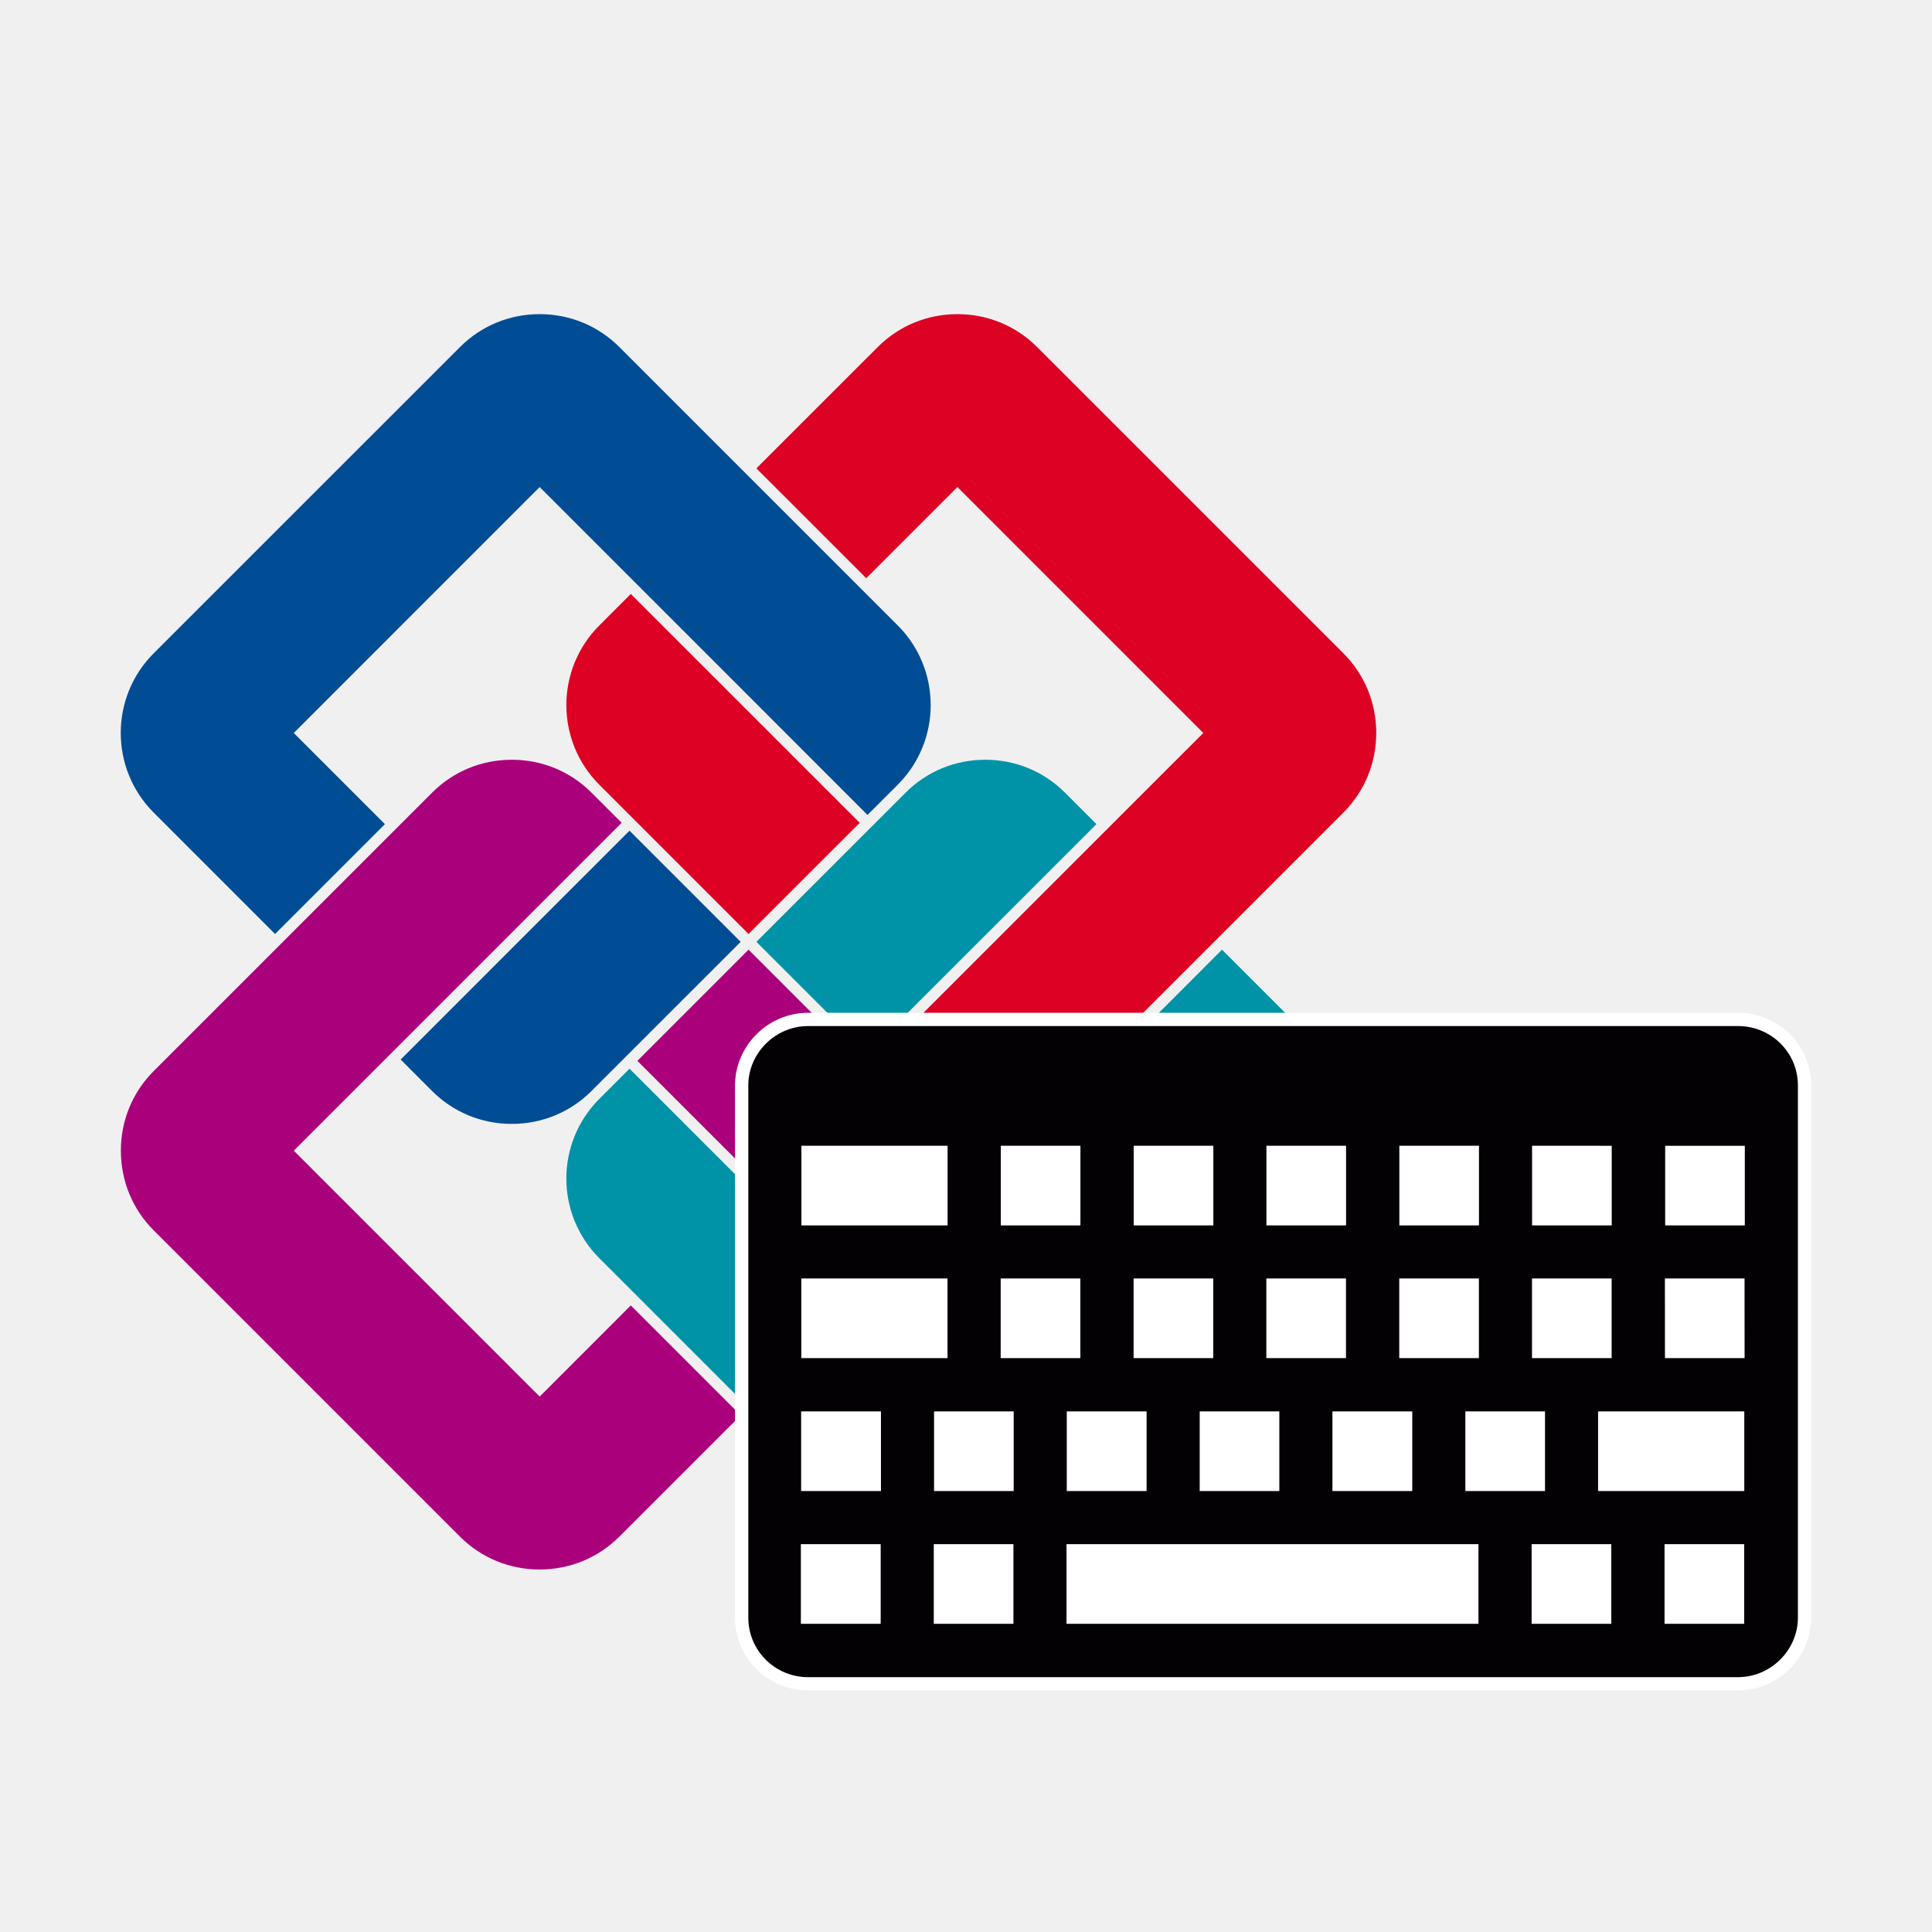
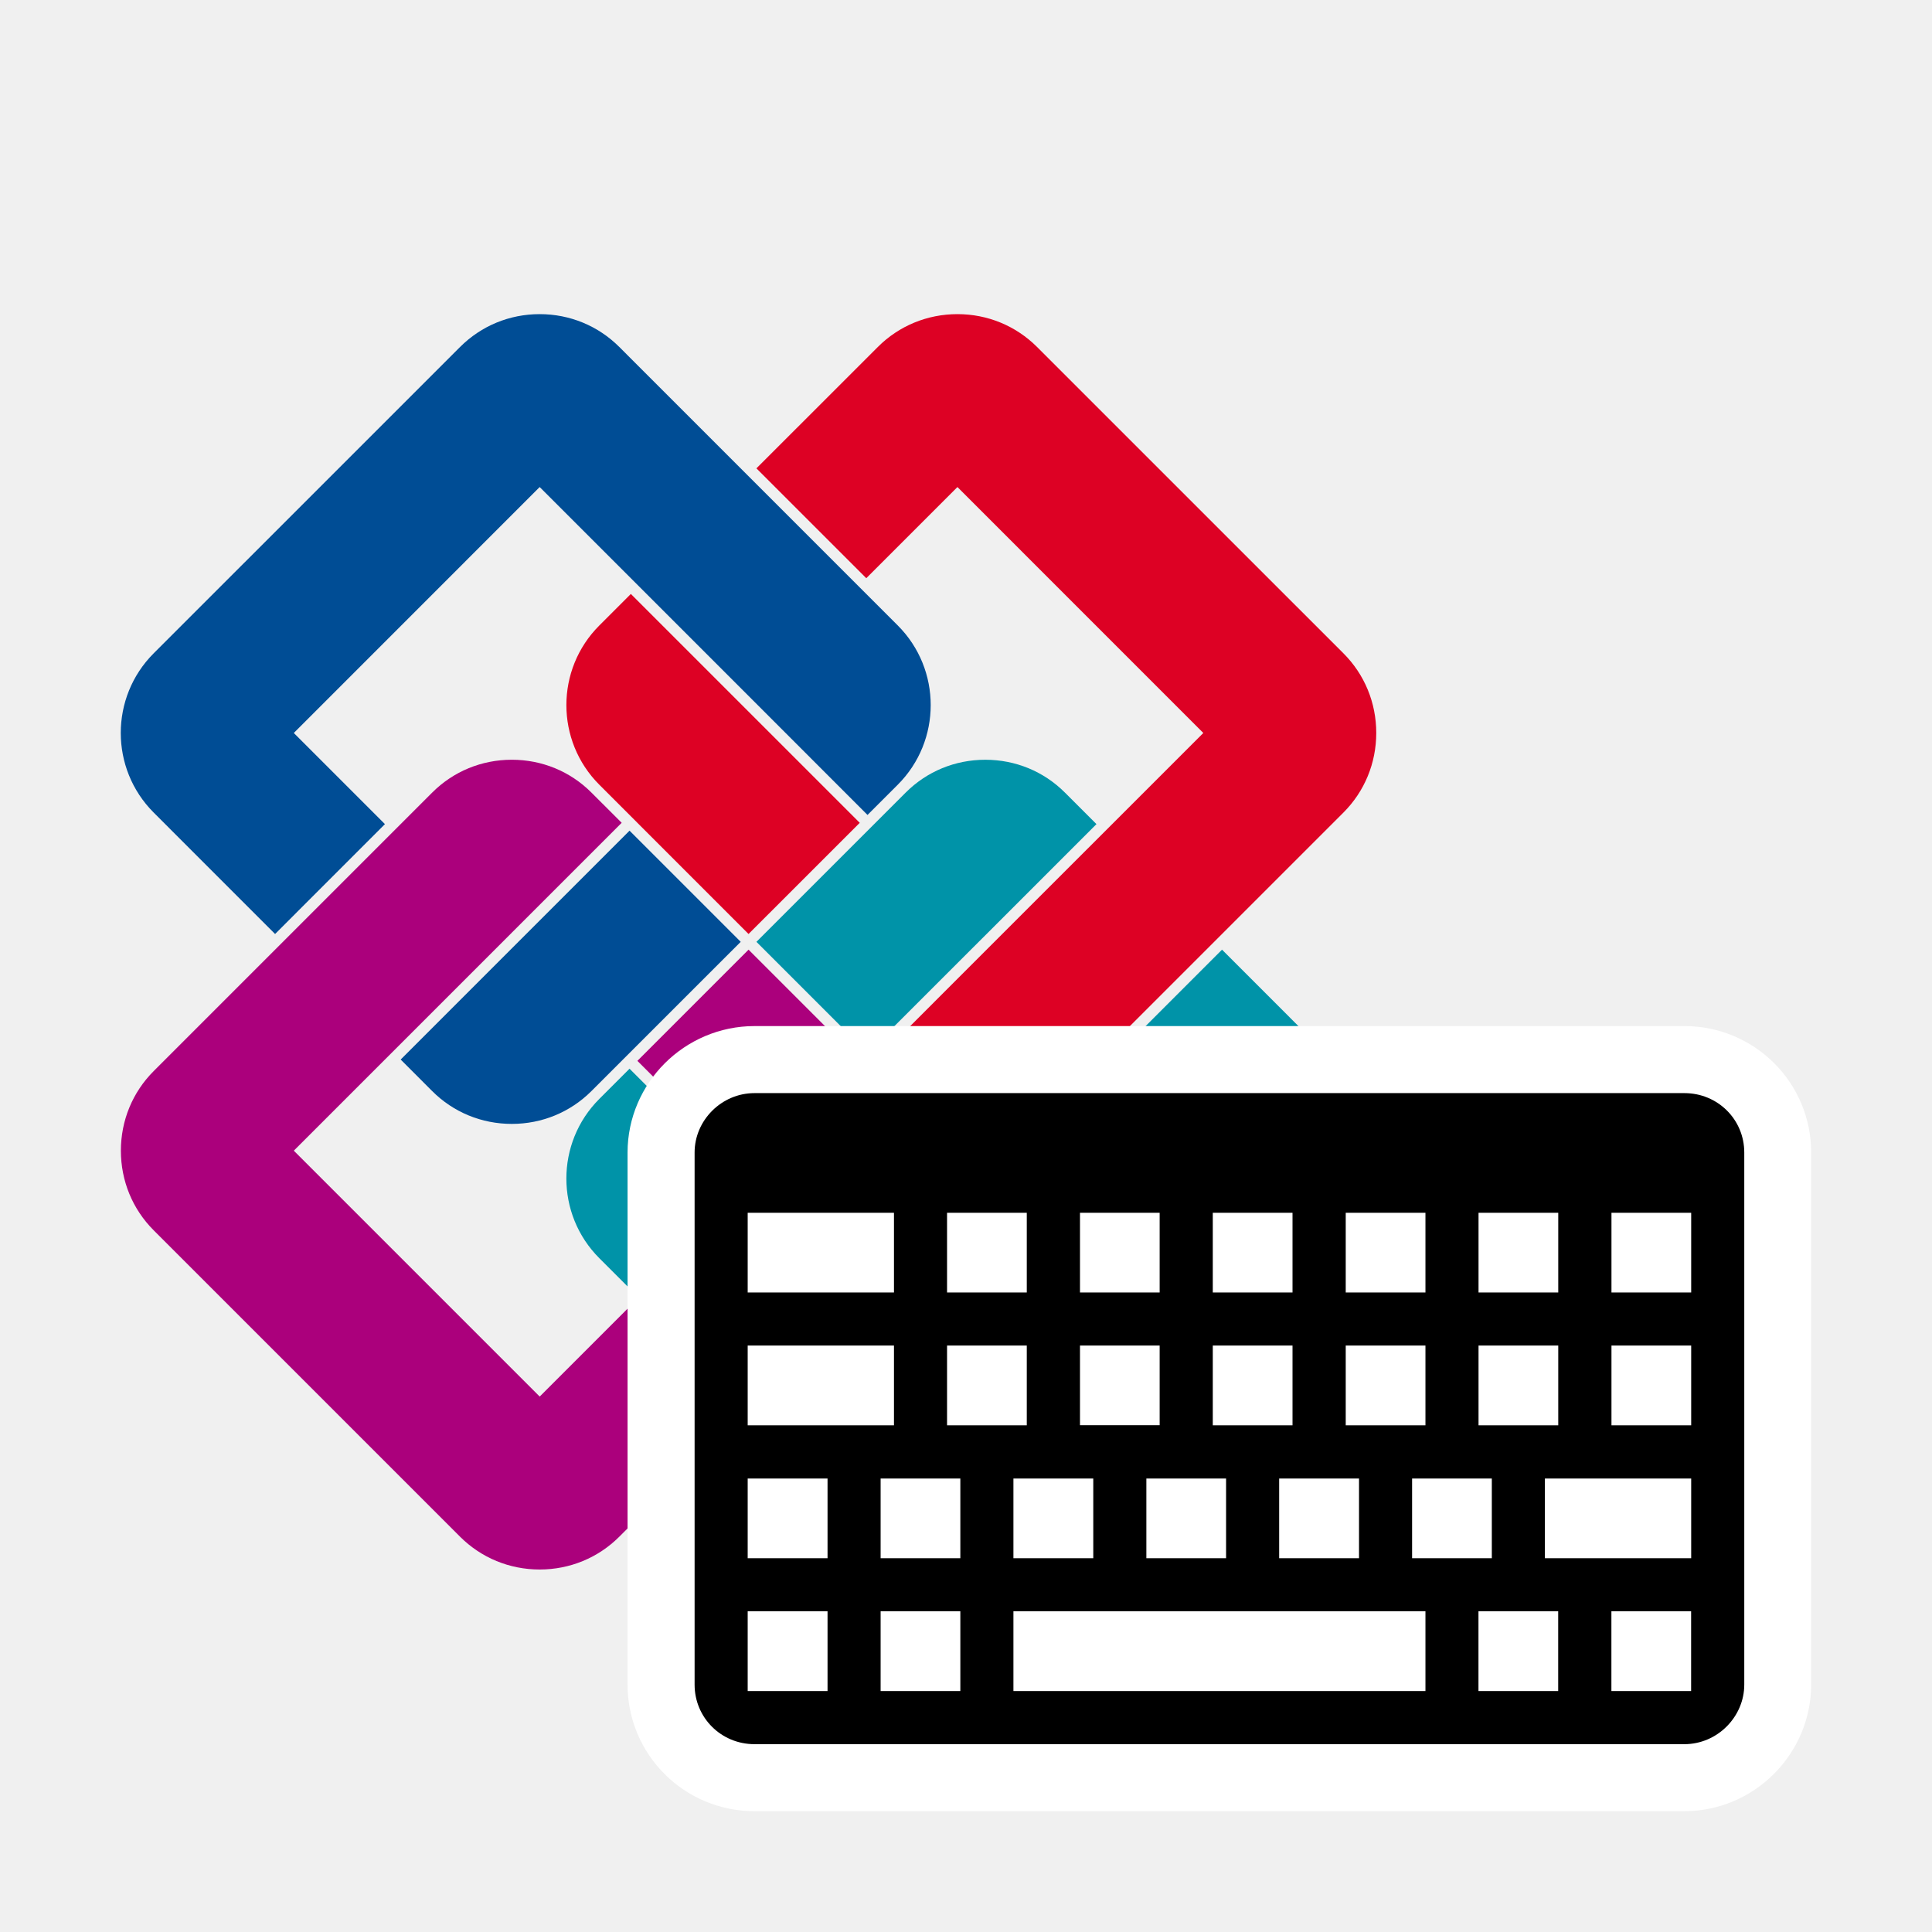
<svg xmlns="http://www.w3.org/2000/svg" version="1.1" id="Ebene_1" x="0px" y="0px" width="16" height="16" viewBox="0 0 16 16" enable-background="new 0 0 484.475 112.494" xml:space="preserve">
  <defs id="defs81" />
  <g id="g4345" transform="translate(0.1337771,32.97915)" />
  <g id="g4347" transform="translate(0.1337771,32.97915)" />
  <g id="g4349" transform="translate(0.1337771,32.97915)" />
  <g id="g4351" transform="translate(0.1337771,32.97915)" />
  <g id="g4353" transform="translate(0.1337771,32.97915)" />
  <g id="g4355" transform="translate(0.1337771,32.97915)" />
  <g id="g4357" transform="translate(0.1337771,32.97915)" />
  <g id="g4359" transform="translate(0.1337771,32.97915)" />
  <g id="g4361" transform="translate(0.1337771,32.97915)" />
  <g id="g4363" transform="translate(0.1337771,32.97915)" />
  <g id="g4365" transform="translate(0.1337771,32.97915)" />
  <g id="g4367" transform="translate(0.1337771,32.97915)" />
  <g id="g4369" transform="translate(0.1337771,32.97915)" />
  <g id="g4371" transform="translate(0.1337771,32.97915)" />
  <g id="g4373" transform="translate(0.1337771,32.97915)" />
-   <g id="g4721" transform="matrix(0.7427078,0,0,0.7427078,-16.78594,-60.37286)">
-     <g transform="matrix(0.1669091,0,0,0.1669091,23.94743,82.09739)" id="g4264-9">
+   <g id="g1071" transform="translate(1.3955e-4)">
+     <g transform="matrix(0.1239647,0,0,0.1239647,0.9999995,0.6015193)" id="g4264-9">
      <g id="g55-9" transform="translate(-15.886,-1.575997)">
-         <path style="fill:#ab007c;fill-opacity:1" id="path57-1" d="m 67.797,70.139 -2.632,-2.632 -3.068,-3.068 -4.271,-4.272 -7.426,7.428 7.95,7.95 0,0 7.34,7.34 2.106,-2.108 c 2.934,-2.931 2.934,-7.706 10e-4,-10.638 z" />
-         <path style="fill:#ab007c;fill-opacity:1" id="path59-3" d="m 43.873,90.023 -16.427,-16.427 6.089,-6.089 8.389,-8.388 0,0 0.087,-0.088 -0.001,0 7.34,-7.339 -2.021,-2.02 c -1.414,-1.416 -3.303,-2.193 -5.318,-2.193 -2.015,0 -3.904,0.777 -5.319,2.193 L 18.085,68.279 c -1.414,1.414 -2.191,3.304 -2.191,5.319 0,2.015 0.778,3.904 2.191,5.317 l 20.467,20.469 c 1.416,1.413 3.304,2.192 5.318,2.192 2.017,0 3.906,-0.779 5.321,-2.192 l 8.11,-8.11 -7.34,-7.34 -6.088,6.089 z" />
+         <path style="fill:#ab007c;fill-opacity:1" id="path57-1" d="m 67.797,70.139 -2.632,-2.632 -3.068,-3.068 -4.271,-4.272 -7.426,7.428 7.95,7.95 v 0 l 7.34,7.34 2.106,-2.108 c 2.934,-2.931 2.934,-7.706 10e-4,-10.638 z" />
+         <path style="fill:#ab007c;fill-opacity:1" id="path59-3" d="m 43.873,90.023 -16.427,-16.427 6.089,-6.089 8.389,-8.388 v 0 l 0.087,-0.088 H 42.01 l 7.34,-7.339 -2.021,-2.02 c -1.414,-1.416 -3.303,-2.193 -5.318,-2.193 -2.015,0 -3.904,0.777 -5.319,2.193 L 18.085,68.279 c -1.414,1.414 -2.191,3.304 -2.191,5.319 0,2.015 0.778,3.904 2.191,5.317 l 20.467,20.469 c 1.416,1.413 3.304,2.192 5.318,2.192 2.017,0 3.906,-0.779 5.321,-2.192 l 8.11,-8.11 -7.34,-7.34 z" />
      </g>
      <g id="g61-6" transform="translate(-15.886,-1.575997)">
-         <path style="fill:#0093a8;fill-opacity:1" id="path63-1" d="m 62.454,63.746 3.321,3.322 7.66,-7.656 0.295,-0.292 0,0 7.338,-7.34 -2.107,-2.107 C 77.547,48.257 75.66,47.48 73.642,47.48 c -2.017,0 -3.903,0.777 -5.318,2.193 l -9.972,9.971 4.102,4.102 z" />
-         <path style="fill:#0093a8;fill-opacity:1" id="path65-5" d="m 89.456,60.167 -7.338,7.341 6.087,6.089 -16.425,16.428 -14.565,-14.566 0,0 -0.04,-0.039 -7.3,-7.301 -2.02,2.02 c -2.934,2.932 -2.934,7.704 0,10.638 L 66.46,99.384 c 1.414,1.413 3.305,2.192 5.32,2.192 2.014,0 3.902,-0.779 5.318,-2.192 L 97.565,78.915 c 2.932,-2.931 2.932,-7.704 0,-10.637 l -8.109,-8.111 z" />
+         <path style="fill:#0093a8;fill-opacity:1" id="path63-1" d="m 62.454,63.746 3.321,3.322 7.66,-7.656 0.295,-0.292 v 0 l 7.338,-7.34 -2.107,-2.107 C 77.547,48.257 75.66,47.48 73.642,47.48 c -2.017,0 -3.903,0.777 -5.318,2.193 l -9.972,9.971 z" />
+         <path style="fill:#0093a8;fill-opacity:1" id="path65-5" d="m 89.456,60.167 -7.338,7.341 6.087,6.089 L 71.78,90.025 57.215,75.459 v 0 l -0.04,-0.039 -7.3,-7.301 -2.02,2.02 c -2.934,2.932 -2.934,7.704 0,10.638 L 66.46,99.384 c 1.414,1.413 3.305,2.192 5.32,2.192 2.014,0 3.902,-0.779 5.318,-2.192 L 97.565,78.915 c 2.932,-2.931 2.932,-7.704 0,-10.637 z" />
      </g>
      <g id="g67-3" transform="translate(-15.886,-1.575997)">
-         <path style="fill:#dd0124;fill-opacity:1" id="path69-3" d="m 57.825,59.12 7.429,-7.427 -7.952,-7.951 0,0 -7.34,-7.339 -2.106,2.107 c -2.934,2.932 -2.934,7.705 0,10.638 l 5.699,5.701 4.27,4.271 z" />
-         <path style="fill:#dd0124;fill-opacity:1" id="path71-8" d="m 71.78,29.261 16.427,16.43 -14.566,14.563 0,0 -7.338,7.341 2.02,2.02 c 1.415,1.413 3.301,2.192 5.317,2.192 2.015,0 3.907,-0.779 5.321,-2.192 L 97.567,51.008 c 1.412,-1.413 2.193,-3.305 2.193,-5.32 0,-2.015 -0.778,-3.904 -2.193,-5.319 L 77.1,19.904 C 75.684,18.49 73.796,17.71 71.782,17.71 c -2.016,0 -3.907,0.78 -5.32,2.194 l -8.111,8.109 7.34,7.337 6.089,-6.089 z" />
+         <path style="fill:#dd0124;fill-opacity:1" id="path69-3" d="m 57.825,59.12 7.429,-7.427 -7.952,-7.951 v 0 l -7.34,-7.339 -2.106,2.107 c -2.934,2.932 -2.934,7.705 0,10.638 l 5.699,5.701 z" />
+         <path style="fill:#dd0124;fill-opacity:1" id="path71-8" d="m 71.78,29.261 16.427,16.43 -14.566,14.563 v 0 l -7.338,7.341 2.02,2.02 c 1.415,1.413 3.301,2.192 5.317,2.192 2.015,0 3.907,-0.779 5.321,-2.192 L 97.567,51.008 c 1.412,-1.413 2.193,-3.305 2.193,-5.32 0,-2.015 -0.778,-3.904 -2.193,-5.319 L 77.1,19.904 C 75.684,18.49 73.796,17.71 71.782,17.71 c -2.016,0 -3.907,0.78 -5.32,2.194 l -8.111,8.109 7.34,7.337 z" />
      </g>
      <g id="g73-8" transform="translate(-15.886,-1.575997)">
-         <path style="fill:#004d95;fill-opacity:1" id="path75-8" d="m 57.302,59.644 -4.104,-4.104 -3.323,-3.323 -7.951,7.95 0,0 -7.338,7.341 2.105,2.107 c 1.412,1.413 3.302,2.192 5.318,2.192 2.016,0 3.905,-0.779 5.319,-2.192 l 2.107,-2.107 4.194,-4.194 3.673,-3.67 z" />
-         <path style="fill:#004d95;fill-opacity:1" id="path77-3" d="m 27.446,45.691 16.426,-16.43 14.566,14.566 0,0 1.042,1.043 6.293,6.297 2.022,-2.021 c 2.933,-2.932 2.933,-7.704 0,-10.638 L 49.192,19.904 C 47.777,18.49 45.887,17.71 43.871,17.71 c -2.015,0 -3.902,0.78 -5.318,2.194 L 18.085,40.369 c -2.932,2.933 -2.932,7.707 0,10.639 l 8.11,8.112 7.339,-7.34 -6.088,-6.089 z" />
+         <path style="fill:#004d95;fill-opacity:1" id="path75-8" d="m 57.302,59.644 -4.104,-4.104 -3.323,-3.323 -7.951,7.95 v 0 l -7.338,7.341 2.105,2.107 c 1.412,1.413 3.302,2.192 5.318,2.192 2.016,0 3.905,-0.779 5.319,-2.192 l 2.107,-2.107 4.194,-4.194 z" />
+         <path style="fill:#004d95;fill-opacity:1" id="path77-3" d="m 27.446,45.691 16.426,-16.43 14.566,14.566 v 0 l 1.042,1.043 6.293,6.297 2.022,-2.021 c 2.933,-2.932 2.933,-7.704 0,-10.638 L 49.192,19.904 C 47.777,18.49 45.887,17.71 43.871,17.71 c -2.015,0 -3.902,0.78 -5.318,2.194 L 18.085,40.369 c -2.932,2.933 -2.932,7.707 0,10.639 l 8.11,8.112 7.339,-7.34 z" />
      </g>
    </g>
-     <rect y="93.451" x="31.13" height="6.1" width="11.154" id="rect4624" style="fill:#ffffff;fill-opacity:1;stroke:none;stroke-width:0.2;stroke-linecap:round;stroke-linejoin:round;stroke-miterlimit:4;stroke-dasharray:none;stroke-opacity:1" />
-     <g style="stroke:#ffffff;stroke-width:0.2;stroke-miterlimit:4;stroke-dasharray:none;stroke-opacity:1" transform="matrix(0.7407806,0,0,0.7407806,94.07759,102.632)" id="g4442">
-       <g style="stroke:#ffffff;stroke-width:0.2;stroke-miterlimit:4;stroke-dasharray:none;stroke-opacity:1" transform="translate(-85.32421,-16.46823)" id="g4402">
-         <path id="path4404" transform="matrix(1.35,0,0,1.35,-41.67595,-122.0863)" d="m 31.613,92.656 c -0.41,0 -0.742,0.337 -0.742,0.736 l 0,5.934 c 0,0.407 0.33,0.738 0.742,0.738 l 10.367,0 c 0.41,0 0.742,-0.339 0.742,-0.738 l 0,-5.934 c 0,-0.407 -0.33,-0.736 -0.742,-0.736 z m 9.629,1.483 0.74,0 0,0.74 -0.74,0 z m -9.631,-3.32e-4 1.482,0 0,0.74 -1.482,0 z m 2.223,0 0.74,0 0,0.74 -0.74,0 z m 1.482,0 0.74,0 0,0.74 -0.74,0 z m 1.48,0 0.74,0 0,0.74 -0.74,0 z m 1.482,0 0.74,0 0,0.74 -0.74,0 z m 1.48,0 0.74,3.32e-4 0,0.74 -0.74,-9.8e-5 z m -8.148,1.48 1.482,0 0,0.74 -1.482,0 z m 2.223,0 0.74,0 0,0.74 -0.74,0 z m 1.482,0 0.74,0 0,0.74 -0.74,0 z m 1.48,0 0.74,0 0,0.74 -0.74,0 z m 1.482,0 0.74,0 0,0.74 -0.74,0 z m 1.48,0 0.74,0 0,0.74 -0.74,0 z m 1.482,0 0.74,0 4.22e-4,0.74 -0.74,0 z m -9.631,1.482 0.742,0 0,0.74 -0.742,0 z m 1.482,0 0.74,0 0,0.74 -0.74,0 z m 1.48,0 0.742,0 0,0.74 -0.742,0 z m 1.482,0 0.74,0 0,0.74 -0.74,0 z m 1.48,0 0.742,0 0,0.74 -0.742,0 z m 1.482,0 0.74,0 0,0.74 -0.74,0 z m 1.48,0 1.482,0 0,0.74 -1.482,0 z m -8.889,1.48 0.742,0 0,0.74 -0.742,0 z m 1.482,0 0.74,0 0,0.74 -0.74,0 z m 1.48,0 4.445,0 0,0.74 -4.445,0 z m 5.186,0 0.74,0 0,0.74 -0.74,0 z m 1.482,0 0.74,0 0,0.74 -0.74,0 z" style="fill:#030104;stroke:#ffffff;stroke-width:0.148;stroke-miterlimit:4;stroke-dasharray:none;stroke-opacity:1" />
+     <g id="g1442" transform="translate(2.098362,3.748788)">
+       <g style="stroke:#ffffff;stroke-width:1.818;stroke-miterlimit:4;stroke-dasharray:none;stroke-opacity:1" transform="matrix(0.5501835,0,0,0.5501835,52.11064,-7.382219)" id="g4442-1">
+         <g style="fill:#ffffff;fill-opacity:1;stroke:#ffffff;stroke-width:1.818;stroke-miterlimit:4;stroke-dasharray:none;stroke-opacity:1" transform="translate(-88.17424,19.95817)" id="g4402-8">
+           <path id="path4404-2" transform="matrix(1.35,0,0,1.35,-41.67595,-122.0863)" d="m 31.613,92.656 c -0.41,0 -0.742,0.337 -0.742,0.736 v 5.934 c 0,0.407 0.33,0.738 0.742,0.738 h 10.367 c 0.41,0 0.742,-0.339 0.742,-0.738 v -5.934 c 0,-0.407 -0.33,-0.736 -0.742,-0.736 z" style="fill:#ffffff;fill-opacity:1;stroke:#ffffff;stroke-width:1.346;stroke-miterlimit:4;stroke-dasharray:none;stroke-opacity:1" />
+         </g>
+         <g style="stroke:#ffffff;stroke-width:1.818;stroke-miterlimit:4;stroke-dasharray:none;stroke-opacity:1" id="g4406-4" />
+         <g style="stroke:#ffffff;stroke-width:1.818;stroke-miterlimit:4;stroke-dasharray:none;stroke-opacity:1" id="g4408-3" />
+         <g style="stroke:#ffffff;stroke-width:1.818;stroke-miterlimit:4;stroke-dasharray:none;stroke-opacity:1" id="g4410-1" />
+         <g style="stroke:#ffffff;stroke-width:1.818;stroke-miterlimit:4;stroke-dasharray:none;stroke-opacity:1" id="g4412-8" />
+         <g style="stroke:#ffffff;stroke-width:1.818;stroke-miterlimit:4;stroke-dasharray:none;stroke-opacity:1" id="g4414-8" />
+         <g style="stroke:#ffffff;stroke-width:1.818;stroke-miterlimit:4;stroke-dasharray:none;stroke-opacity:1" id="g4416-4" />
+         <g style="stroke:#ffffff;stroke-width:1.818;stroke-miterlimit:4;stroke-dasharray:none;stroke-opacity:1" id="g4418-7" />
+         <g style="stroke:#ffffff;stroke-width:1.818;stroke-miterlimit:4;stroke-dasharray:none;stroke-opacity:1" id="g4420-2" />
+         <g style="stroke:#ffffff;stroke-width:1.818;stroke-miterlimit:4;stroke-dasharray:none;stroke-opacity:1" id="g4422-8" />
+         <g style="stroke:#ffffff;stroke-width:1.818;stroke-miterlimit:4;stroke-dasharray:none;stroke-opacity:1" id="g4424-7" />
+         <g style="stroke:#ffffff;stroke-width:1.818;stroke-miterlimit:4;stroke-dasharray:none;stroke-opacity:1" id="g4426-9" />
+         <g style="stroke:#ffffff;stroke-width:1.818;stroke-miterlimit:4;stroke-dasharray:none;stroke-opacity:1" id="g4428-2" />
+         <g style="stroke:#ffffff;stroke-width:1.818;stroke-miterlimit:4;stroke-dasharray:none;stroke-opacity:1" id="g4430-0" />
+         <g style="stroke:#ffffff;stroke-width:1.818;stroke-miterlimit:4;stroke-dasharray:none;stroke-opacity:1" id="g4432-86" />
+         <g style="stroke:#ffffff;stroke-width:1.818;stroke-miterlimit:4;stroke-dasharray:none;stroke-opacity:1" id="g4434-1" />
      </g>
-       <g style="stroke:#ffffff;stroke-width:0.2;stroke-miterlimit:4;stroke-dasharray:none;stroke-opacity:1" id="g4406" />
-       <g style="stroke:#ffffff;stroke-width:0.2;stroke-miterlimit:4;stroke-dasharray:none;stroke-opacity:1" id="g4408" />
-       <g style="stroke:#ffffff;stroke-width:0.2;stroke-miterlimit:4;stroke-dasharray:none;stroke-opacity:1" id="g4410" />
-       <g style="stroke:#ffffff;stroke-width:0.2;stroke-miterlimit:4;stroke-dasharray:none;stroke-opacity:1" id="g4412" />
-       <g style="stroke:#ffffff;stroke-width:0.2;stroke-miterlimit:4;stroke-dasharray:none;stroke-opacity:1" id="g4414" />
-       <g style="stroke:#ffffff;stroke-width:0.2;stroke-miterlimit:4;stroke-dasharray:none;stroke-opacity:1" id="g4416" />
-       <g style="stroke:#ffffff;stroke-width:0.2;stroke-miterlimit:4;stroke-dasharray:none;stroke-opacity:1" id="g4418" />
-       <g style="stroke:#ffffff;stroke-width:0.2;stroke-miterlimit:4;stroke-dasharray:none;stroke-opacity:1" id="g4420" />
-       <g style="stroke:#ffffff;stroke-width:0.2;stroke-miterlimit:4;stroke-dasharray:none;stroke-opacity:1" id="g4422" />
-       <g style="stroke:#ffffff;stroke-width:0.2;stroke-miterlimit:4;stroke-dasharray:none;stroke-opacity:1" id="g4424" />
-       <g style="stroke:#ffffff;stroke-width:0.2;stroke-miterlimit:4;stroke-dasharray:none;stroke-opacity:1" id="g4426" />
-       <g style="stroke:#ffffff;stroke-width:0.2;stroke-miterlimit:4;stroke-dasharray:none;stroke-opacity:1" id="g4428" />
-       <g style="stroke:#ffffff;stroke-width:0.2;stroke-miterlimit:4;stroke-dasharray:none;stroke-opacity:1" id="g4430" />
-       <g style="stroke:#ffffff;stroke-width:0.2;stroke-miterlimit:4;stroke-dasharray:none;stroke-opacity:1" id="g4432" />
-       <g style="stroke:#ffffff;stroke-width:0.2;stroke-miterlimit:4;stroke-dasharray:none;stroke-opacity:1" id="g4434" />
+       <g style="stroke:#ffffff;stroke-width:0;stroke-miterlimit:4;stroke-dasharray:none;stroke-opacity:1" transform="matrix(0.5501835,0,0,0.5501835,38.65064,11.18384)" id="g4442-6">
+         <g style="stroke:#ffffff;stroke-width:0;stroke-miterlimit:4;stroke-dasharray:none;stroke-opacity:1" transform="translate(-85.32421,-16.46823)" id="g4402-3">
+           <path id="path4404-4" d="m 22.617,5.781 h 13.996 c 0.504,0 0.902,0.398 0.902,0.894 v 8.01 c 0,0.483 -0.404,0.896 -0.902,0.896 H 22.617 c -0.504,0 -0.902,-0.4 -0.902,-0.896 V 6.675 c 0,-0.483 0.404,-0.894 0.902,-0.894 z m -0.103,1.801 v 1.2 h 2.202 V 7.582 Z m 3.001,0 v 1.2 h 1.2 V 7.582 Z m 2.001,0 V 8.782 H 28.715 V 7.582 Z m 1.999,0 v 1.2 h 1.2 V 7.582 Z m 2.001,0 v 1.2 h 1.2 V 7.582 Z m 1.999,0 v 1.2 h 1.2 V 7.582 Z m 2.001,0 v 1.2 h 1.2 V 7.582 Z M 22.514,9.581 v 1.2 h 2.202 V 9.581 Z m 3.001,0 v 1.2 h 1.2 V 9.581 Z m 2.001,0 V 10.78 H 28.715 V 9.581 Z m 1.999,0 v 1.2 h 1.2 V 9.581 Z m 2.001,0 v 1.2 h 1.2 V 9.581 Z m 1.999,0 v 1.2 h 1.2 V 9.581 Z m 2.001,0 v 1.2 h 1.2 V 9.581 Z M 22.514,11.582 v 1.2 h 1.202 v -1.2 z m 2.001,0 v 1.2 h 1.2 v -1.2 z m 1.999,0 v 1.2 h 1.202 v -1.2 z m 2.001,0 v 1.2 h 1.2 v -1.2 z m 1.999,0 v 1.2 h 1.202 v -1.2 z m 2.001,0 v 1.2 h 1.2 v -1.2 z m 1.999,0 v 1.2 h 2.202 v -1.2 z m -12,1.999 v 1.2 h 1.202 v -1.2 z m 2.001,0 v 1.2 h 1.2 v -1.2 z m 1.999,0 v 1.2 h 6.202 v -1.2 z m 7,0 v 1.2 h 1.2 v -1.2 z m 2.001,0 v 1.2 h 1.2 v -1.2 z" style="color:#000000;font-style:normal;font-variant:normal;font-weight:normal;font-stretch:normal;font-size:medium;line-height:normal;font-family:sans-serif;font-variant-ligatures:normal;font-variant-position:normal;font-variant-caps:normal;font-variant-numeric:normal;font-variant-alternates:normal;font-feature-settings:normal;text-indent:0;text-align:start;text-decoration:none;text-decoration-line:none;text-decoration-style:solid;text-decoration-color:#000000;letter-spacing:normal;word-spacing:normal;text-transform:none;writing-mode:lr-tb;direction:ltr;text-orientation:mixed;dominant-baseline:auto;baseline-shift:baseline;text-anchor:start;white-space:normal;shape-padding:0;clip-rule:nonzero;display:inline;overflow:visible;visibility:visible;opacity:1;isolation:auto;mix-blend-mode:normal;color-interpolation:sRGB;color-interpolation-filters:linearRGB;solid-color:#000000;solid-opacity:1;vector-effect:none;fill:#000000;fill-opacity:1;fill-rule:nonzero;stroke:none;stroke-width:0;stroke-linecap:butt;stroke-linejoin:miter;stroke-miterlimit:4;stroke-dasharray:none;stroke-dashoffset:0;stroke-opacity:1;color-rendering:auto;image-rendering:auto;shape-rendering:auto;text-rendering:auto;enable-background:accumulate" />
+         </g>
+         <g style="stroke:#ffffff;stroke-width:0;stroke-miterlimit:4;stroke-dasharray:none;stroke-opacity:1" id="g4406-6" />
+         <g style="stroke:#ffffff;stroke-width:0;stroke-miterlimit:4;stroke-dasharray:none;stroke-opacity:1" id="g4408-9" />
+         <g style="stroke:#ffffff;stroke-width:0;stroke-miterlimit:4;stroke-dasharray:none;stroke-opacity:1" id="g4410-4" />
+         <g style="stroke:#ffffff;stroke-width:0;stroke-miterlimit:4;stroke-dasharray:none;stroke-opacity:1" id="g4412-2" />
+         <g style="stroke:#ffffff;stroke-width:0;stroke-miterlimit:4;stroke-dasharray:none;stroke-opacity:1" id="g4414-6" />
+         <g style="stroke:#ffffff;stroke-width:0;stroke-miterlimit:4;stroke-dasharray:none;stroke-opacity:1" id="g4416-8" />
+         <g style="stroke:#ffffff;stroke-width:0;stroke-miterlimit:4;stroke-dasharray:none;stroke-opacity:1" id="g4418-0" />
+         <g style="stroke:#ffffff;stroke-width:0;stroke-miterlimit:4;stroke-dasharray:none;stroke-opacity:1" id="g4420-7" />
+         <g style="stroke:#ffffff;stroke-width:0;stroke-miterlimit:4;stroke-dasharray:none;stroke-opacity:1" id="g4422-7" />
+         <g style="stroke:#ffffff;stroke-width:0;stroke-miterlimit:4;stroke-dasharray:none;stroke-opacity:1" id="g4424-9" />
+         <g style="stroke:#ffffff;stroke-width:0;stroke-miterlimit:4;stroke-dasharray:none;stroke-opacity:1" id="g4426-0" />
+         <g style="stroke:#ffffff;stroke-width:0;stroke-miterlimit:4;stroke-dasharray:none;stroke-opacity:1" id="g4428-1" />
+         <g style="stroke:#ffffff;stroke-width:0;stroke-miterlimit:4;stroke-dasharray:none;stroke-opacity:1" id="g4430-4" />
+         <g style="stroke:#ffffff;stroke-width:0;stroke-miterlimit:4;stroke-dasharray:none;stroke-opacity:1" id="g4432-8" />
+         <g style="stroke:#ffffff;stroke-width:0;stroke-miterlimit:4;stroke-dasharray:none;stroke-opacity:1" id="g4434-5" />
+       </g>
    </g>
  </g>
</svg>
